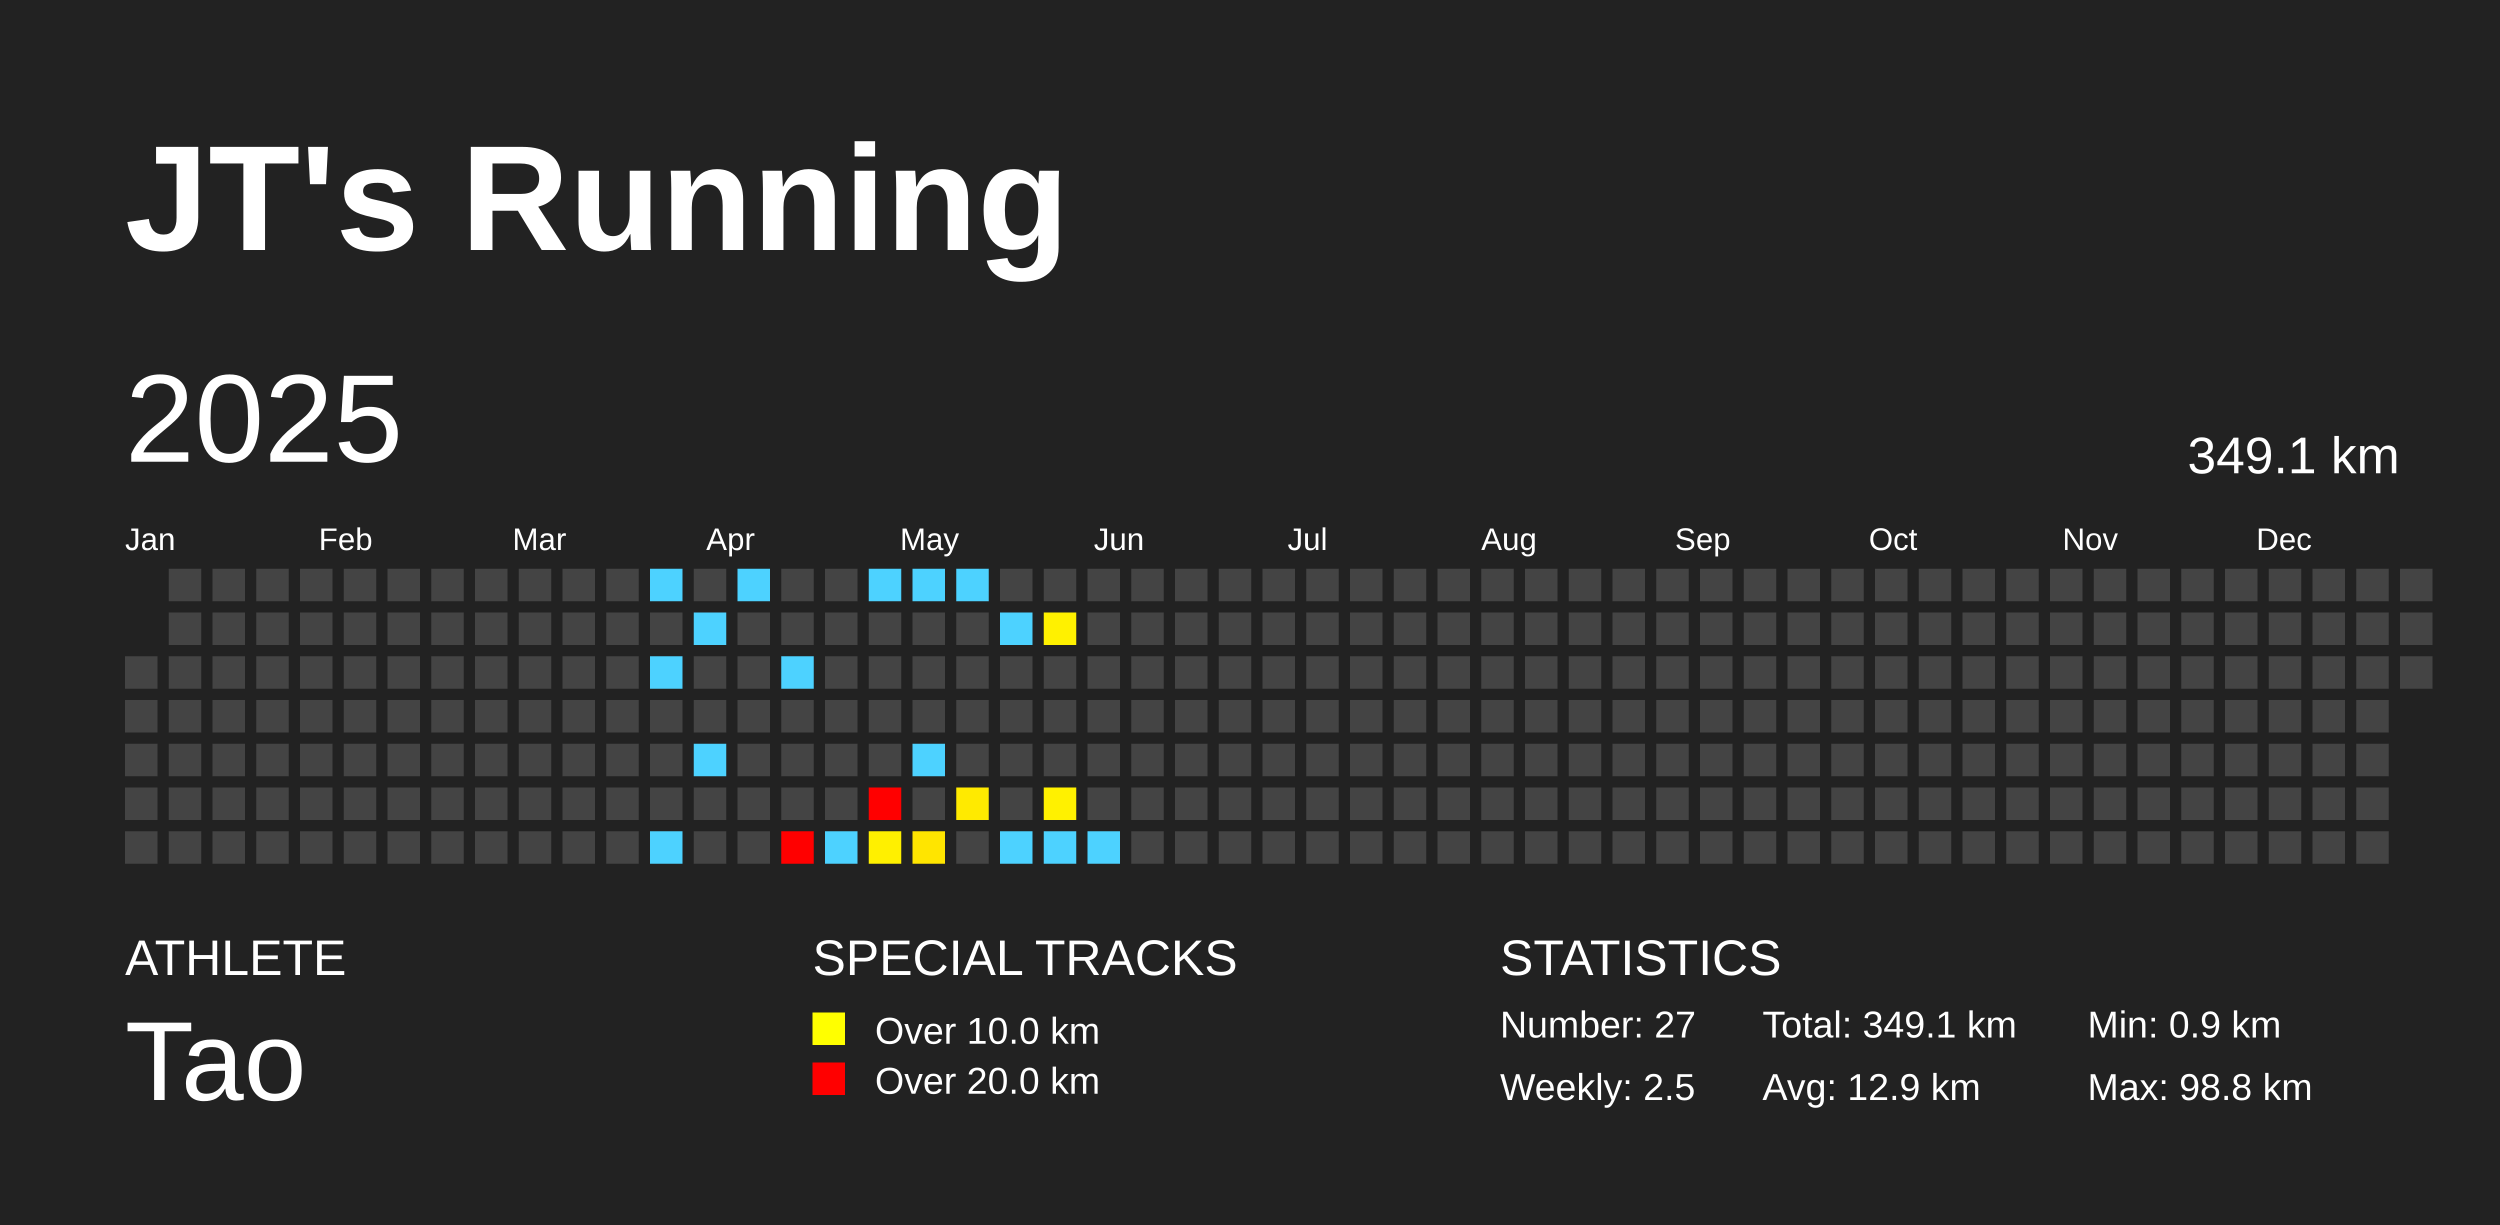
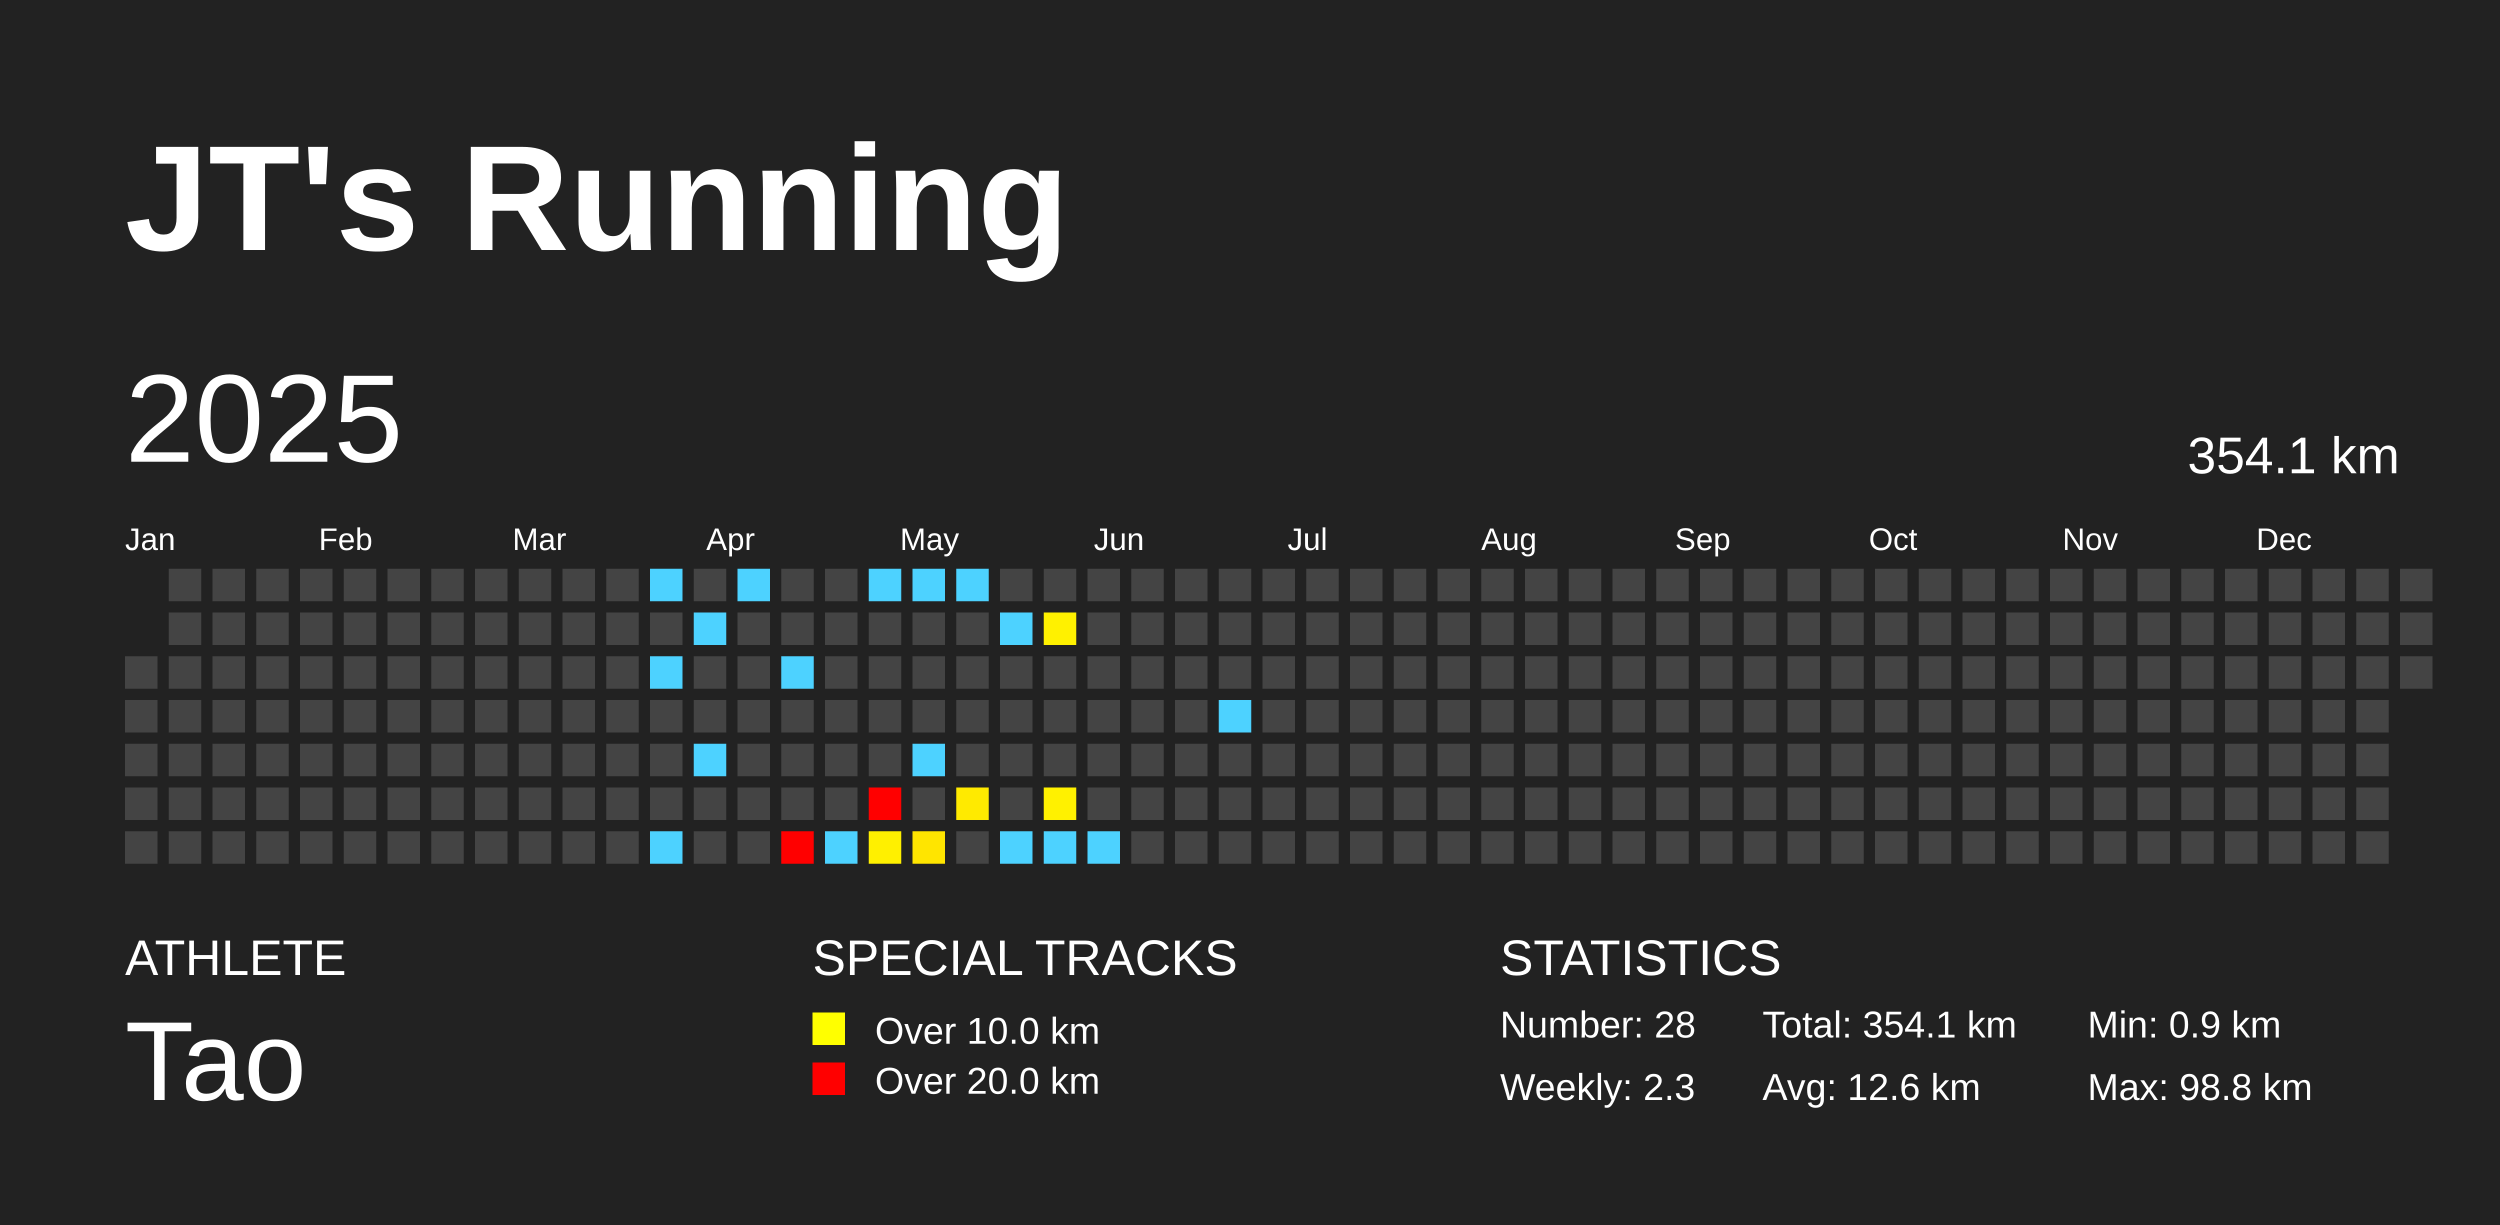
<svg xmlns="http://www.w3.org/2000/svg" baseProfile="full" height="98mm" version="1.1" viewBox="0,0,200,98" width="200mm">
  <defs />
  <rect fill="#222222" height="98" width="200" x="0" y="0" />
  <text fill="#FFFFFF" style="font-size:12px; font-family:Arial; font-weight:bold;" x="10" y="20">JT's Running</text>
  <text fill="#FFFFFF" style="font-size:4px; font-family:Arial" x="10" y="78">ATHLETE</text>
  <text fill="#FFFFFF" style="font-size:9px; font-family:Arial" x="10" y="88">Tao</text>
  <text fill="#FFFFFF" style="font-size:4px; font-family:Arial" x="65" y="78">SPECIAL TRACKS</text>
  <rect fill="yellow" height="2.6" width="2.6" x="65" y="81" />
  <text fill="#FFFFFF" style="font-size:3px; font-family:Arial" x="70" y="83.5">Over 10.0 km</text>
  <rect fill="red" height="2.6" width="2.6" x="65" y="85" />
  <text fill="#FFFFFF" style="font-size:3px; font-family:Arial" x="70" y="87.5">Over 20.0 km</text>
  <text fill="#FFFFFF" style="font-size:4px; font-family:Arial" x="120" y="78">STATISTICS</text>
-   <text fill="#FFFFFF" style="font-size:3px; font-family:Arial" x="120" y="83">Number: 27</text>
-   <text fill="#FFFFFF" style="font-size:3px; font-family:Arial" x="120" y="88">Weekly: 2.5</text>
-   <text fill="#FFFFFF" style="font-size:3px; font-family:Arial" x="141" y="83">Total: 349.1 km</text>
-   <text fill="#FFFFFF" style="font-size:3px; font-family:Arial" x="141" y="88">Avg: 12.9 km</text>
+   <text fill="#FFFFFF" style="font-size:3px; font-family:Arial" x="120" y="83">Number: 28</text>
+   <text fill="#FFFFFF" style="font-size:3px; font-family:Arial" x="120" y="88">Weekly: 2.3</text>
+   <text fill="#FFFFFF" style="font-size:3px; font-family:Arial" x="141" y="83">Total: 354.1 km</text>
+   <text fill="#FFFFFF" style="font-size:3px; font-family:Arial" x="141" y="88">Avg: 12.6 km</text>
  <text fill="#FFFFFF" style="font-size:3px; font-family:Arial" x="167" y="83">Min: 0.9 km</text>
  <text fill="#FFFFFF" style="font-size:3px; font-family:Arial" x="167" y="88">Max: 98.8 km</text>
  <text dominant-baseline="hanging" fill="#FFFFFF" style="font-size:10.0px; font-family:Arial;" x="10" y="30">2025</text>
-   <text dominant-baseline="hanging" fill="#FFFFFF" style="font-size:4.125px; font-family:Arial;" x="175" y="35">349.1 km</text>
+   <text dominant-baseline="hanging" fill="#FFFFFF" style="font-size:4.125px; font-family:Arial;" x="175" y="35">354.1 km</text>
  <text fill="#FFFFFF" style="font-size:2.5px; font-family:Arial" x="10.0" y="44">Jan</text>
  <text fill="#FFFFFF" style="font-size:2.5px; font-family:Arial" x="25.5" y="44">Feb</text>
  <text fill="#FFFFFF" style="font-size:2.5px; font-family:Arial" x="41.0" y="44">Mar</text>
  <text fill="#FFFFFF" style="font-size:2.5px; font-family:Arial" x="56.5" y="44">Apr</text>
  <text fill="#FFFFFF" style="font-size:2.5px; font-family:Arial" x="72.0" y="44">May</text>
  <text fill="#FFFFFF" style="font-size:2.5px; font-family:Arial" x="87.5" y="44">Jun</text>
  <text fill="#FFFFFF" style="font-size:2.5px; font-family:Arial" x="103.0" y="44">Jul</text>
  <text fill="#FFFFFF" style="font-size:2.5px; font-family:Arial" x="118.5" y="44">Aug</text>
  <text fill="#FFFFFF" style="font-size:2.5px; font-family:Arial" x="134.0" y="44">Sep</text>
  <text fill="#FFFFFF" style="font-size:2.5px; font-family:Arial" x="149.5" y="44">Oct</text>
  <text fill="#FFFFFF" style="font-size:2.5px; font-family:Arial" x="165.0" y="44">Nov</text>
  <text fill="#FFFFFF" style="font-size:2.5px; font-family:Arial" x="180.5" y="44">Dec</text>
  <rect fill="#444444" height="2.6" width="2.6" x="10.0" y="52.5" />
  <rect fill="#444444" height="2.6" width="2.6" x="10.0" y="56.0" />
  <rect fill="#444444" height="2.6" width="2.6" x="10.0" y="59.5" />
  <rect fill="#444444" height="2.6" width="2.6" x="10.0" y="63.0" />
  <rect fill="#444444" height="2.6" width="2.6" x="10.0" y="66.5" />
  <rect fill="#444444" height="2.6" width="2.6" x="13.5" y="45.5" />
  <rect fill="#444444" height="2.6" width="2.6" x="13.5" y="49.0" />
  <rect fill="#444444" height="2.6" width="2.6" x="13.5" y="52.5" />
  <rect fill="#444444" height="2.6" width="2.6" x="13.5" y="56.0" />
  <rect fill="#444444" height="2.6" width="2.6" x="13.5" y="59.5" />
  <rect fill="#444444" height="2.6" width="2.6" x="13.5" y="63.0" />
  <rect fill="#444444" height="2.6" width="2.6" x="13.5" y="66.5" />
  <rect fill="#444444" height="2.6" width="2.6" x="17.0" y="45.5" />
  <rect fill="#444444" height="2.6" width="2.6" x="17.0" y="49.0" />
  <rect fill="#444444" height="2.6" width="2.6" x="17.0" y="52.5" />
  <rect fill="#444444" height="2.6" width="2.6" x="17.0" y="56.0" />
  <rect fill="#444444" height="2.6" width="2.6" x="17.0" y="59.5" />
  <rect fill="#444444" height="2.6" width="2.6" x="17.0" y="63.0" />
  <rect fill="#444444" height="2.6" width="2.6" x="17.0" y="66.5" />
  <rect fill="#444444" height="2.6" width="2.6" x="20.5" y="45.5" />
  <rect fill="#444444" height="2.6" width="2.6" x="20.5" y="49.0" />
  <rect fill="#444444" height="2.6" width="2.6" x="20.5" y="52.5" />
  <rect fill="#444444" height="2.6" width="2.6" x="20.5" y="56.0" />
  <rect fill="#444444" height="2.6" width="2.6" x="20.5" y="59.5" />
  <rect fill="#444444" height="2.6" width="2.6" x="20.5" y="63.0" />
  <rect fill="#444444" height="2.6" width="2.6" x="20.5" y="66.5" />
  <rect fill="#444444" height="2.6" width="2.6" x="24.0" y="45.5" />
  <rect fill="#444444" height="2.6" width="2.6" x="24.0" y="49.0" />
  <rect fill="#444444" height="2.6" width="2.6" x="24.0" y="52.5" />
  <rect fill="#444444" height="2.6" width="2.6" x="24.0" y="56.0" />
  <rect fill="#444444" height="2.6" width="2.6" x="24.0" y="59.5" />
  <rect fill="#444444" height="2.6" width="2.6" x="24.0" y="63.0" />
  <rect fill="#444444" height="2.6" width="2.6" x="24.0" y="66.5" />
  <rect fill="#444444" height="2.6" width="2.6" x="27.5" y="45.5" />
  <rect fill="#444444" height="2.6" width="2.6" x="27.5" y="49.0" />
  <rect fill="#444444" height="2.6" width="2.6" x="27.5" y="52.5" />
  <rect fill="#444444" height="2.6" width="2.6" x="27.5" y="56.0" />
  <rect fill="#444444" height="2.6" width="2.6" x="27.5" y="59.5" />
  <rect fill="#444444" height="2.6" width="2.6" x="27.5" y="63.0" />
  <rect fill="#444444" height="2.6" width="2.6" x="27.5" y="66.5" />
  <rect fill="#444444" height="2.6" width="2.6" x="31.0" y="45.5" />
  <rect fill="#444444" height="2.6" width="2.6" x="31.0" y="49.0" />
  <rect fill="#444444" height="2.6" width="2.6" x="31.0" y="52.5" />
  <rect fill="#444444" height="2.6" width="2.6" x="31.0" y="56.0" />
  <rect fill="#444444" height="2.6" width="2.6" x="31.0" y="59.5" />
  <rect fill="#444444" height="2.6" width="2.6" x="31.0" y="63.0" />
  <rect fill="#444444" height="2.6" width="2.6" x="31.0" y="66.5" />
  <rect fill="#444444" height="2.6" width="2.6" x="34.5" y="45.5" />
  <rect fill="#444444" height="2.6" width="2.6" x="34.5" y="49.0" />
  <rect fill="#444444" height="2.6" width="2.6" x="34.5" y="52.5" />
  <rect fill="#444444" height="2.6" width="2.6" x="34.5" y="56.0" />
  <rect fill="#444444" height="2.6" width="2.6" x="34.5" y="59.5" />
  <rect fill="#444444" height="2.6" width="2.6" x="34.5" y="63.0" />
  <rect fill="#444444" height="2.6" width="2.6" x="34.5" y="66.5" />
  <rect fill="#444444" height="2.6" width="2.6" x="38.0" y="45.5" />
  <rect fill="#444444" height="2.6" width="2.6" x="38.0" y="49.0" />
  <rect fill="#444444" height="2.6" width="2.6" x="38.0" y="52.5" />
  <rect fill="#444444" height="2.6" width="2.6" x="38.0" y="56.0" />
  <rect fill="#444444" height="2.6" width="2.6" x="38.0" y="59.5" />
  <rect fill="#444444" height="2.6" width="2.6" x="38.0" y="63.0" />
  <rect fill="#444444" height="2.6" width="2.6" x="38.0" y="66.5" />
  <rect fill="#444444" height="2.6" width="2.6" x="41.5" y="45.5" />
  <rect fill="#444444" height="2.6" width="2.6" x="41.5" y="49.0" />
  <rect fill="#444444" height="2.6" width="2.6" x="41.5" y="52.5" />
  <rect fill="#444444" height="2.6" width="2.6" x="41.5" y="56.0" />
  <rect fill="#444444" height="2.6" width="2.6" x="41.5" y="59.5" />
  <rect fill="#444444" height="2.6" width="2.6" x="41.5" y="63.0" />
  <rect fill="#444444" height="2.6" width="2.6" x="41.5" y="66.5" />
  <rect fill="#444444" height="2.6" width="2.6" x="45.0" y="45.5" />
  <rect fill="#444444" height="2.6" width="2.6" x="45.0" y="49.0" />
  <rect fill="#444444" height="2.6" width="2.6" x="45.0" y="52.5" />
  <rect fill="#444444" height="2.6" width="2.6" x="45.0" y="56.0" />
  <rect fill="#444444" height="2.6" width="2.6" x="45.0" y="59.5" />
  <rect fill="#444444" height="2.6" width="2.6" x="45.0" y="63.0" />
  <rect fill="#444444" height="2.6" width="2.6" x="45.0" y="66.5" />
  <rect fill="#444444" height="2.6" width="2.6" x="48.5" y="45.5" />
  <rect fill="#444444" height="2.6" width="2.6" x="48.5" y="49.0" />
  <rect fill="#444444" height="2.6" width="2.6" x="48.5" y="52.5" />
  <rect fill="#444444" height="2.6" width="2.6" x="48.5" y="56.0" />
  <rect fill="#444444" height="2.6" width="2.6" x="48.5" y="59.5" />
  <rect fill="#444444" height="2.6" width="2.6" x="48.5" y="63.0" />
  <rect fill="#444444" height="2.6" width="2.6" x="48.5" y="66.5" />
  <rect fill="#4dd2ff" height="2.6" width="2.6" x="52.0" y="45.5" />
  <rect fill="#444444" height="2.6" width="2.6" x="52.0" y="49.0" />
  <rect fill="#4dd2ff" height="2.6" width="2.6" x="52.0" y="52.5" />
  <rect fill="#444444" height="2.6" width="2.6" x="52.0" y="56.0" />
  <rect fill="#444444" height="2.6" width="2.6" x="52.0" y="59.5" />
  <rect fill="#444444" height="2.6" width="2.6" x="52.0" y="63.0" />
  <rect fill="#4dd2ff" height="2.6" width="2.6" x="52.0" y="66.5" />
  <rect fill="#444444" height="2.6" width="2.6" x="55.5" y="45.5" />
  <rect fill="#4dd2ff" height="2.6" width="2.6" x="55.5" y="49.0" />
  <rect fill="#444444" height="2.6" width="2.6" x="55.5" y="52.5" />
  <rect fill="#444444" height="2.6" width="2.6" x="55.5" y="56.0" />
  <rect fill="#4dd2ff" height="2.6" width="2.6" x="55.5" y="59.5" />
  <rect fill="#444444" height="2.6" width="2.6" x="55.5" y="63.0" />
  <rect fill="#444444" height="2.6" width="2.6" x="55.5" y="66.5" />
  <rect fill="#4dd2ff" height="2.6" width="2.6" x="59.0" y="45.5" />
  <rect fill="#444444" height="2.6" width="2.6" x="59.0" y="49.0" />
  <rect fill="#444444" height="2.6" width="2.6" x="59.0" y="52.5" />
  <rect fill="#444444" height="2.6" width="2.6" x="59.0" y="56.0" />
  <rect fill="#444444" height="2.6" width="2.6" x="59.0" y="59.5" />
  <rect fill="#444444" height="2.6" width="2.6" x="59.0" y="63.0" />
  <rect fill="#444444" height="2.6" width="2.6" x="59.0" y="66.5" />
  <rect fill="#444444" height="2.6" width="2.6" x="62.5" y="45.5" />
  <rect fill="#444444" height="2.6" width="2.6" x="62.5" y="49.0" />
  <rect fill="#4dd2ff" height="2.6" width="2.6" x="62.5" y="52.5" />
  <rect fill="#444444" height="2.6" width="2.6" x="62.5" y="56.0" />
  <rect fill="#444444" height="2.6" width="2.6" x="62.5" y="59.5" />
  <rect fill="#444444" height="2.6" width="2.6" x="62.5" y="63.0" />
  <rect fill="red" height="2.6" width="2.6" x="62.5" y="66.5" />
  <rect fill="#444444" height="2.6" width="2.6" x="66.0" y="45.5" />
  <rect fill="#444444" height="2.6" width="2.6" x="66.0" y="49.0" />
  <rect fill="#444444" height="2.6" width="2.6" x="66.0" y="52.5" />
  <rect fill="#444444" height="2.6" width="2.6" x="66.0" y="56.0" />
  <rect fill="#444444" height="2.6" width="2.6" x="66.0" y="59.5" />
  <rect fill="#444444" height="2.6" width="2.6" x="66.0" y="63.0" />
  <rect fill="#4dd2ff" height="2.6" width="2.6" x="66.0" y="66.5" />
  <rect fill="#4dd2ff" height="2.6" width="2.6" x="69.5" y="45.5" />
  <rect fill="#444444" height="2.6" width="2.6" x="69.5" y="49.0" />
  <rect fill="#444444" height="2.6" width="2.6" x="69.5" y="52.5" />
  <rect fill="#444444" height="2.6" width="2.6" x="69.5" y="56.0" />
  <rect fill="#444444" height="2.6" width="2.6" x="69.5" y="59.5" />
  <rect fill="red" height="2.6" width="2.6" x="69.5" y="63.0" />
  <rect fill="#fff000" height="2.6" width="2.6" x="69.5" y="66.5" />
  <rect fill="#4dd2ff" height="2.6" width="2.6" x="73.0" y="45.5" />
  <rect fill="#444444" height="2.6" width="2.6" x="73.0" y="49.0" />
  <rect fill="#444444" height="2.6" width="2.6" x="73.0" y="52.5" />
  <rect fill="#444444" height="2.6" width="2.6" x="73.0" y="56.0" />
  <rect fill="#4dd2ff" height="2.6" width="2.6" x="73.0" y="59.5" />
  <rect fill="#444444" height="2.6" width="2.6" x="73.0" y="63.0" />
  <rect fill="#ffe500" height="2.6" width="2.6" x="73.0" y="66.5" />
  <rect fill="#4dd2ff" height="2.6" width="2.6" x="76.5" y="45.5" />
  <rect fill="#444444" height="2.6" width="2.6" x="76.5" y="49.0" />
  <rect fill="#444444" height="2.6" width="2.6" x="76.5" y="52.5" />
  <rect fill="#444444" height="2.6" width="2.6" x="76.5" y="56.0" />
  <rect fill="#444444" height="2.6" width="2.6" x="76.5" y="59.5" />
  <rect fill="#ffea00" height="2.6" width="2.6" x="76.5" y="63.0" />
  <rect fill="#444444" height="2.6" width="2.6" x="76.5" y="66.5" />
  <rect fill="#444444" height="2.6" width="2.6" x="80.0" y="45.5" />
  <rect fill="#4dd2ff" height="2.6" width="2.6" x="80.0" y="49.0" />
  <rect fill="#444444" height="2.6" width="2.6" x="80.0" y="52.5" />
  <rect fill="#444444" height="2.6" width="2.6" x="80.0" y="56.0" />
  <rect fill="#444444" height="2.6" width="2.6" x="80.0" y="59.5" />
  <rect fill="#444444" height="2.6" width="2.6" x="80.0" y="63.0" />
  <rect fill="#4dd2ff" height="2.6" width="2.6" x="80.0" y="66.5" />
  <rect fill="#444444" height="2.6" width="2.6" x="83.5" y="45.5" />
  <rect fill="#fff100" height="2.6" width="2.6" x="83.5" y="49.0" />
  <rect fill="#444444" height="2.6" width="2.6" x="83.5" y="52.5" />
  <rect fill="#444444" height="2.6" width="2.6" x="83.5" y="56.0" />
  <rect fill="#444444" height="2.6" width="2.6" x="83.5" y="59.5" />
  <rect fill="#fff100" height="2.6" width="2.6" x="83.5" y="63.0" />
  <rect fill="#4dd2ff" height="2.6" width="2.6" x="83.5" y="66.5" />
  <rect fill="#444444" height="2.6" width="2.6" x="87.0" y="45.5" />
  <rect fill="#444444" height="2.6" width="2.6" x="87.0" y="49.0" />
  <rect fill="#444444" height="2.6" width="2.6" x="87.0" y="52.5" />
  <rect fill="#444444" height="2.6" width="2.6" x="87.0" y="56.0" />
  <rect fill="#444444" height="2.6" width="2.6" x="87.0" y="59.5" />
  <rect fill="#444444" height="2.6" width="2.6" x="87.0" y="63.0" />
  <rect fill="#4dd2ff" height="2.6" width="2.6" x="87.0" y="66.5" />
  <rect fill="#444444" height="2.6" width="2.6" x="90.5" y="45.5" />
  <rect fill="#444444" height="2.6" width="2.6" x="90.5" y="49.0" />
  <rect fill="#444444" height="2.6" width="2.6" x="90.5" y="52.5" />
  <rect fill="#444444" height="2.6" width="2.6" x="90.5" y="56.0" />
  <rect fill="#444444" height="2.6" width="2.6" x="90.5" y="59.5" />
  <rect fill="#444444" height="2.6" width="2.6" x="90.5" y="63.0" />
  <rect fill="#444444" height="2.6" width="2.6" x="90.5" y="66.5" />
  <rect fill="#444444" height="2.6" width="2.6" x="94.0" y="45.5" />
  <rect fill="#444444" height="2.6" width="2.6" x="94.0" y="49.0" />
  <rect fill="#444444" height="2.6" width="2.6" x="94.0" y="52.5" />
  <rect fill="#444444" height="2.6" width="2.6" x="94.0" y="56.0" />
  <rect fill="#444444" height="2.6" width="2.6" x="94.0" y="59.5" />
  <rect fill="#444444" height="2.6" width="2.6" x="94.0" y="63.0" />
  <rect fill="#444444" height="2.6" width="2.6" x="94.0" y="66.5" />
  <rect fill="#444444" height="2.6" width="2.6" x="97.5" y="45.5" />
  <rect fill="#444444" height="2.6" width="2.6" x="97.5" y="49.0" />
  <rect fill="#444444" height="2.6" width="2.6" x="97.5" y="52.5" />
-   <rect fill="#444444" height="2.6" width="2.6" x="97.5" y="56.0" />
+   <rect fill="#4dd2ff" height="2.6" width="2.6" x="97.5" y="56.0" />
  <rect fill="#444444" height="2.6" width="2.6" x="97.5" y="59.5" />
  <rect fill="#444444" height="2.6" width="2.6" x="97.5" y="63.0" />
  <rect fill="#444444" height="2.6" width="2.6" x="97.5" y="66.5" />
  <rect fill="#444444" height="2.6" width="2.6" x="101.0" y="45.5" />
  <rect fill="#444444" height="2.6" width="2.6" x="101.0" y="49.0" />
  <rect fill="#444444" height="2.6" width="2.6" x="101.0" y="52.5" />
  <rect fill="#444444" height="2.6" width="2.6" x="101.0" y="56.0" />
  <rect fill="#444444" height="2.6" width="2.6" x="101.0" y="59.5" />
  <rect fill="#444444" height="2.6" width="2.6" x="101.0" y="63.0" />
  <rect fill="#444444" height="2.6" width="2.6" x="101.0" y="66.5" />
  <rect fill="#444444" height="2.6" width="2.6" x="104.5" y="45.5" />
  <rect fill="#444444" height="2.6" width="2.6" x="104.5" y="49.0" />
  <rect fill="#444444" height="2.6" width="2.6" x="104.5" y="52.5" />
  <rect fill="#444444" height="2.6" width="2.6" x="104.5" y="56.0" />
  <rect fill="#444444" height="2.6" width="2.6" x="104.5" y="59.5" />
  <rect fill="#444444" height="2.6" width="2.6" x="104.5" y="63.0" />
  <rect fill="#444444" height="2.6" width="2.6" x="104.5" y="66.5" />
  <rect fill="#444444" height="2.6" width="2.6" x="108.0" y="45.5" />
  <rect fill="#444444" height="2.6" width="2.6" x="108.0" y="49.0" />
  <rect fill="#444444" height="2.6" width="2.6" x="108.0" y="52.5" />
  <rect fill="#444444" height="2.6" width="2.6" x="108.0" y="56.0" />
  <rect fill="#444444" height="2.6" width="2.6" x="108.0" y="59.5" />
  <rect fill="#444444" height="2.6" width="2.6" x="108.0" y="63.0" />
  <rect fill="#444444" height="2.6" width="2.6" x="108.0" y="66.5" />
  <rect fill="#444444" height="2.6" width="2.6" x="111.5" y="45.5" />
  <rect fill="#444444" height="2.6" width="2.6" x="111.5" y="49.0" />
  <rect fill="#444444" height="2.6" width="2.6" x="111.5" y="52.5" />
  <rect fill="#444444" height="2.6" width="2.6" x="111.5" y="56.0" />
  <rect fill="#444444" height="2.6" width="2.6" x="111.5" y="59.5" />
  <rect fill="#444444" height="2.6" width="2.6" x="111.5" y="63.0" />
  <rect fill="#444444" height="2.6" width="2.6" x="111.5" y="66.5" />
  <rect fill="#444444" height="2.6" width="2.6" x="115.0" y="45.5" />
  <rect fill="#444444" height="2.6" width="2.6" x="115.0" y="49.0" />
  <rect fill="#444444" height="2.6" width="2.6" x="115.0" y="52.5" />
  <rect fill="#444444" height="2.6" width="2.6" x="115.0" y="56.0" />
  <rect fill="#444444" height="2.6" width="2.6" x="115.0" y="59.5" />
  <rect fill="#444444" height="2.6" width="2.6" x="115.0" y="63.0" />
  <rect fill="#444444" height="2.6" width="2.6" x="115.0" y="66.5" />
  <rect fill="#444444" height="2.6" width="2.6" x="118.5" y="45.5" />
  <rect fill="#444444" height="2.6" width="2.6" x="118.5" y="49.0" />
  <rect fill="#444444" height="2.6" width="2.6" x="118.5" y="52.5" />
  <rect fill="#444444" height="2.6" width="2.6" x="118.5" y="56.0" />
  <rect fill="#444444" height="2.6" width="2.6" x="118.5" y="59.5" />
  <rect fill="#444444" height="2.6" width="2.6" x="118.5" y="63.0" />
  <rect fill="#444444" height="2.6" width="2.6" x="118.5" y="66.5" />
  <rect fill="#444444" height="2.6" width="2.6" x="122.0" y="45.5" />
  <rect fill="#444444" height="2.6" width="2.6" x="122.0" y="49.0" />
  <rect fill="#444444" height="2.6" width="2.6" x="122.0" y="52.5" />
  <rect fill="#444444" height="2.6" width="2.6" x="122.0" y="56.0" />
  <rect fill="#444444" height="2.6" width="2.6" x="122.0" y="59.5" />
  <rect fill="#444444" height="2.6" width="2.6" x="122.0" y="63.0" />
  <rect fill="#444444" height="2.6" width="2.6" x="122.0" y="66.5" />
  <rect fill="#444444" height="2.6" width="2.6" x="125.5" y="45.5" />
  <rect fill="#444444" height="2.6" width="2.6" x="125.5" y="49.0" />
  <rect fill="#444444" height="2.6" width="2.6" x="125.5" y="52.5" />
  <rect fill="#444444" height="2.6" width="2.6" x="125.5" y="56.0" />
  <rect fill="#444444" height="2.6" width="2.6" x="125.5" y="59.5" />
  <rect fill="#444444" height="2.6" width="2.6" x="125.5" y="63.0" />
  <rect fill="#444444" height="2.6" width="2.6" x="125.5" y="66.5" />
  <rect fill="#444444" height="2.6" width="2.6" x="129.0" y="45.5" />
  <rect fill="#444444" height="2.6" width="2.6" x="129.0" y="49.0" />
  <rect fill="#444444" height="2.6" width="2.6" x="129.0" y="52.5" />
  <rect fill="#444444" height="2.6" width="2.6" x="129.0" y="56.0" />
  <rect fill="#444444" height="2.6" width="2.6" x="129.0" y="59.5" />
  <rect fill="#444444" height="2.6" width="2.6" x="129.0" y="63.0" />
  <rect fill="#444444" height="2.6" width="2.6" x="129.0" y="66.5" />
  <rect fill="#444444" height="2.6" width="2.6" x="132.5" y="45.5" />
  <rect fill="#444444" height="2.6" width="2.6" x="132.5" y="49.0" />
  <rect fill="#444444" height="2.6" width="2.6" x="132.5" y="52.5" />
  <rect fill="#444444" height="2.6" width="2.6" x="132.5" y="56.0" />
  <rect fill="#444444" height="2.6" width="2.6" x="132.5" y="59.5" />
  <rect fill="#444444" height="2.6" width="2.6" x="132.5" y="63.0" />
  <rect fill="#444444" height="2.6" width="2.6" x="132.5" y="66.5" />
  <rect fill="#444444" height="2.6" width="2.6" x="136.0" y="45.5" />
  <rect fill="#444444" height="2.6" width="2.6" x="136.0" y="49.0" />
  <rect fill="#444444" height="2.6" width="2.6" x="136.0" y="52.5" />
  <rect fill="#444444" height="2.6" width="2.6" x="136.0" y="56.0" />
  <rect fill="#444444" height="2.6" width="2.6" x="136.0" y="59.5" />
  <rect fill="#444444" height="2.6" width="2.6" x="136.0" y="63.0" />
  <rect fill="#444444" height="2.6" width="2.6" x="136.0" y="66.5" />
  <rect fill="#444444" height="2.6" width="2.6" x="139.5" y="45.5" />
  <rect fill="#444444" height="2.6" width="2.6" x="139.5" y="49.0" />
  <rect fill="#444444" height="2.6" width="2.6" x="139.5" y="52.5" />
  <rect fill="#444444" height="2.6" width="2.6" x="139.5" y="56.0" />
  <rect fill="#444444" height="2.6" width="2.6" x="139.5" y="59.5" />
  <rect fill="#444444" height="2.6" width="2.6" x="139.5" y="63.0" />
  <rect fill="#444444" height="2.6" width="2.6" x="139.5" y="66.5" />
  <rect fill="#444444" height="2.6" width="2.6" x="143.0" y="45.5" />
  <rect fill="#444444" height="2.6" width="2.6" x="143.0" y="49.0" />
  <rect fill="#444444" height="2.6" width="2.6" x="143.0" y="52.5" />
  <rect fill="#444444" height="2.6" width="2.6" x="143.0" y="56.0" />
  <rect fill="#444444" height="2.6" width="2.6" x="143.0" y="59.5" />
  <rect fill="#444444" height="2.6" width="2.6" x="143.0" y="63.0" />
  <rect fill="#444444" height="2.6" width="2.6" x="143.0" y="66.5" />
  <rect fill="#444444" height="2.6" width="2.6" x="146.5" y="45.5" />
  <rect fill="#444444" height="2.6" width="2.6" x="146.5" y="49.0" />
  <rect fill="#444444" height="2.6" width="2.6" x="146.5" y="52.5" />
  <rect fill="#444444" height="2.6" width="2.6" x="146.5" y="56.0" />
  <rect fill="#444444" height="2.6" width="2.6" x="146.5" y="59.5" />
  <rect fill="#444444" height="2.6" width="2.6" x="146.5" y="63.0" />
  <rect fill="#444444" height="2.6" width="2.6" x="146.5" y="66.5" />
  <rect fill="#444444" height="2.6" width="2.6" x="150.0" y="45.5" />
  <rect fill="#444444" height="2.6" width="2.6" x="150.0" y="49.0" />
  <rect fill="#444444" height="2.6" width="2.6" x="150.0" y="52.5" />
  <rect fill="#444444" height="2.6" width="2.6" x="150.0" y="56.0" />
  <rect fill="#444444" height="2.6" width="2.6" x="150.0" y="59.5" />
  <rect fill="#444444" height="2.6" width="2.6" x="150.0" y="63.0" />
  <rect fill="#444444" height="2.6" width="2.6" x="150.0" y="66.5" />
  <rect fill="#444444" height="2.6" width="2.6" x="153.5" y="45.5" />
  <rect fill="#444444" height="2.6" width="2.6" x="153.5" y="49.0" />
  <rect fill="#444444" height="2.6" width="2.6" x="153.5" y="52.5" />
  <rect fill="#444444" height="2.6" width="2.6" x="153.5" y="56.0" />
  <rect fill="#444444" height="2.6" width="2.6" x="153.5" y="59.5" />
  <rect fill="#444444" height="2.6" width="2.6" x="153.5" y="63.0" />
  <rect fill="#444444" height="2.6" width="2.6" x="153.5" y="66.5" />
  <rect fill="#444444" height="2.6" width="2.6" x="157.0" y="45.5" />
  <rect fill="#444444" height="2.6" width="2.6" x="157.0" y="49.0" />
  <rect fill="#444444" height="2.6" width="2.6" x="157.0" y="52.5" />
  <rect fill="#444444" height="2.6" width="2.6" x="157.0" y="56.0" />
  <rect fill="#444444" height="2.6" width="2.6" x="157.0" y="59.5" />
  <rect fill="#444444" height="2.6" width="2.6" x="157.0" y="63.0" />
  <rect fill="#444444" height="2.6" width="2.6" x="157.0" y="66.5" />
  <rect fill="#444444" height="2.6" width="2.6" x="160.5" y="45.5" />
  <rect fill="#444444" height="2.6" width="2.6" x="160.5" y="49.0" />
  <rect fill="#444444" height="2.6" width="2.6" x="160.5" y="52.5" />
  <rect fill="#444444" height="2.6" width="2.6" x="160.5" y="56.0" />
  <rect fill="#444444" height="2.6" width="2.6" x="160.5" y="59.5" />
  <rect fill="#444444" height="2.6" width="2.6" x="160.5" y="63.0" />
  <rect fill="#444444" height="2.6" width="2.6" x="160.5" y="66.5" />
  <rect fill="#444444" height="2.6" width="2.6" x="164.0" y="45.5" />
  <rect fill="#444444" height="2.6" width="2.6" x="164.0" y="49.0" />
  <rect fill="#444444" height="2.6" width="2.6" x="164.0" y="52.5" />
  <rect fill="#444444" height="2.6" width="2.6" x="164.0" y="56.0" />
  <rect fill="#444444" height="2.6" width="2.6" x="164.0" y="59.5" />
  <rect fill="#444444" height="2.6" width="2.6" x="164.0" y="63.0" />
  <rect fill="#444444" height="2.6" width="2.6" x="164.0" y="66.5" />
  <rect fill="#444444" height="2.6" width="2.6" x="167.5" y="45.5" />
  <rect fill="#444444" height="2.6" width="2.6" x="167.5" y="49.0" />
  <rect fill="#444444" height="2.6" width="2.6" x="167.5" y="52.5" />
  <rect fill="#444444" height="2.6" width="2.6" x="167.5" y="56.0" />
  <rect fill="#444444" height="2.6" width="2.6" x="167.5" y="59.5" />
  <rect fill="#444444" height="2.6" width="2.6" x="167.5" y="63.0" />
  <rect fill="#444444" height="2.6" width="2.6" x="167.5" y="66.5" />
  <rect fill="#444444" height="2.6" width="2.6" x="171.0" y="45.5" />
  <rect fill="#444444" height="2.6" width="2.6" x="171.0" y="49.0" />
  <rect fill="#444444" height="2.6" width="2.6" x="171.0" y="52.5" />
  <rect fill="#444444" height="2.6" width="2.6" x="171.0" y="56.0" />
  <rect fill="#444444" height="2.6" width="2.6" x="171.0" y="59.5" />
  <rect fill="#444444" height="2.6" width="2.6" x="171.0" y="63.0" />
  <rect fill="#444444" height="2.6" width="2.6" x="171.0" y="66.5" />
  <rect fill="#444444" height="2.6" width="2.6" x="174.5" y="45.5" />
  <rect fill="#444444" height="2.6" width="2.6" x="174.5" y="49.0" />
  <rect fill="#444444" height="2.6" width="2.6" x="174.5" y="52.5" />
  <rect fill="#444444" height="2.6" width="2.6" x="174.5" y="56.0" />
  <rect fill="#444444" height="2.6" width="2.6" x="174.5" y="59.5" />
  <rect fill="#444444" height="2.6" width="2.6" x="174.5" y="63.0" />
  <rect fill="#444444" height="2.6" width="2.6" x="174.5" y="66.5" />
  <rect fill="#444444" height="2.6" width="2.6" x="178.0" y="45.5" />
  <rect fill="#444444" height="2.6" width="2.6" x="178.0" y="49.0" />
  <rect fill="#444444" height="2.6" width="2.6" x="178.0" y="52.5" />
  <rect fill="#444444" height="2.6" width="2.6" x="178.0" y="56.0" />
  <rect fill="#444444" height="2.6" width="2.6" x="178.0" y="59.5" />
  <rect fill="#444444" height="2.6" width="2.6" x="178.0" y="63.0" />
  <rect fill="#444444" height="2.6" width="2.6" x="178.0" y="66.5" />
  <rect fill="#444444" height="2.6" width="2.6" x="181.5" y="45.5" />
  <rect fill="#444444" height="2.6" width="2.6" x="181.5" y="49.0" />
  <rect fill="#444444" height="2.6" width="2.6" x="181.5" y="52.5" />
  <rect fill="#444444" height="2.6" width="2.6" x="181.5" y="56.0" />
  <rect fill="#444444" height="2.6" width="2.6" x="181.5" y="59.5" />
  <rect fill="#444444" height="2.6" width="2.6" x="181.5" y="63.0" />
  <rect fill="#444444" height="2.6" width="2.6" x="181.5" y="66.5" />
  <rect fill="#444444" height="2.6" width="2.6" x="185.0" y="45.5" />
  <rect fill="#444444" height="2.6" width="2.6" x="185.0" y="49.0" />
  <rect fill="#444444" height="2.6" width="2.6" x="185.0" y="52.5" />
  <rect fill="#444444" height="2.6" width="2.6" x="185.0" y="56.0" />
  <rect fill="#444444" height="2.6" width="2.6" x="185.0" y="59.5" />
  <rect fill="#444444" height="2.6" width="2.6" x="185.0" y="63.0" />
  <rect fill="#444444" height="2.6" width="2.6" x="185.0" y="66.5" />
  <rect fill="#444444" height="2.6" width="2.6" x="188.5" y="45.5" />
  <rect fill="#444444" height="2.6" width="2.6" x="188.5" y="49.0" />
  <rect fill="#444444" height="2.6" width="2.6" x="188.5" y="52.5" />
  <rect fill="#444444" height="2.6" width="2.6" x="188.5" y="56.0" />
  <rect fill="#444444" height="2.6" width="2.6" x="188.5" y="59.5" />
  <rect fill="#444444" height="2.6" width="2.6" x="188.5" y="63.0" />
  <rect fill="#444444" height="2.6" width="2.6" x="188.5" y="66.5" />
  <rect fill="#444444" height="2.6" width="2.6" x="192.0" y="45.5" />
  <rect fill="#444444" height="2.6" width="2.6" x="192.0" y="49.0" />
  <rect fill="#444444" height="2.6" width="2.6" x="192.0" y="52.5" />
</svg>
